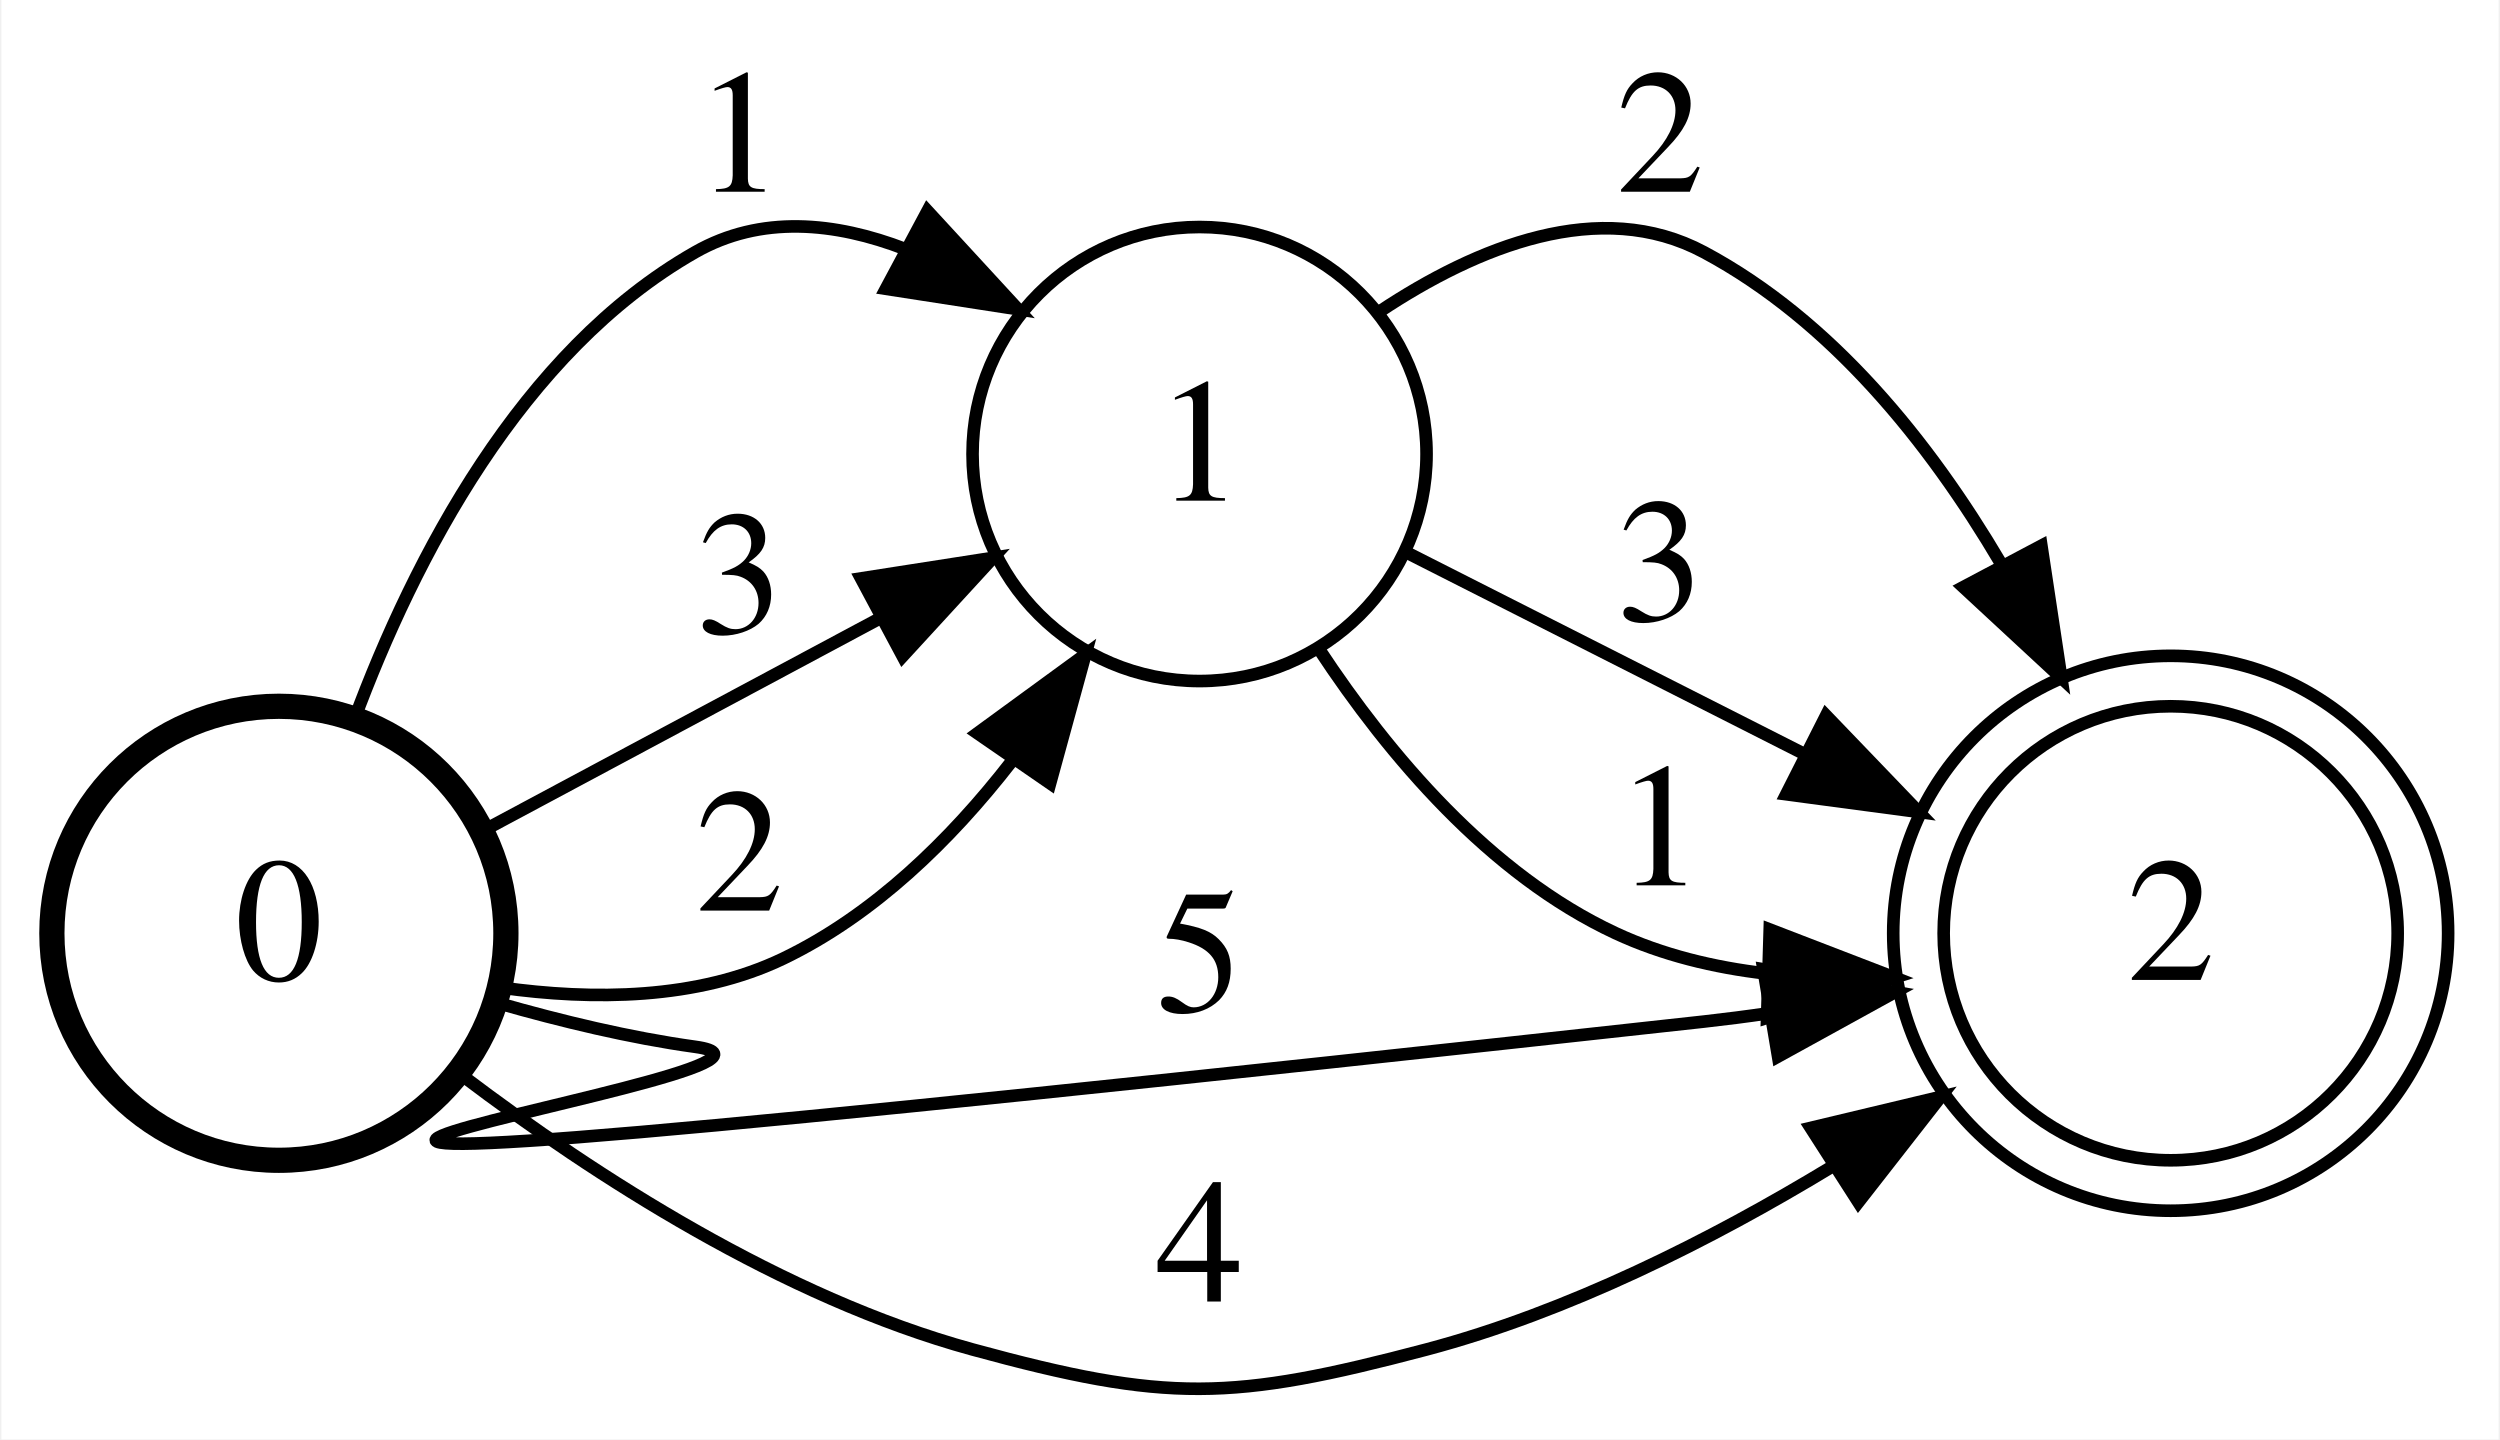
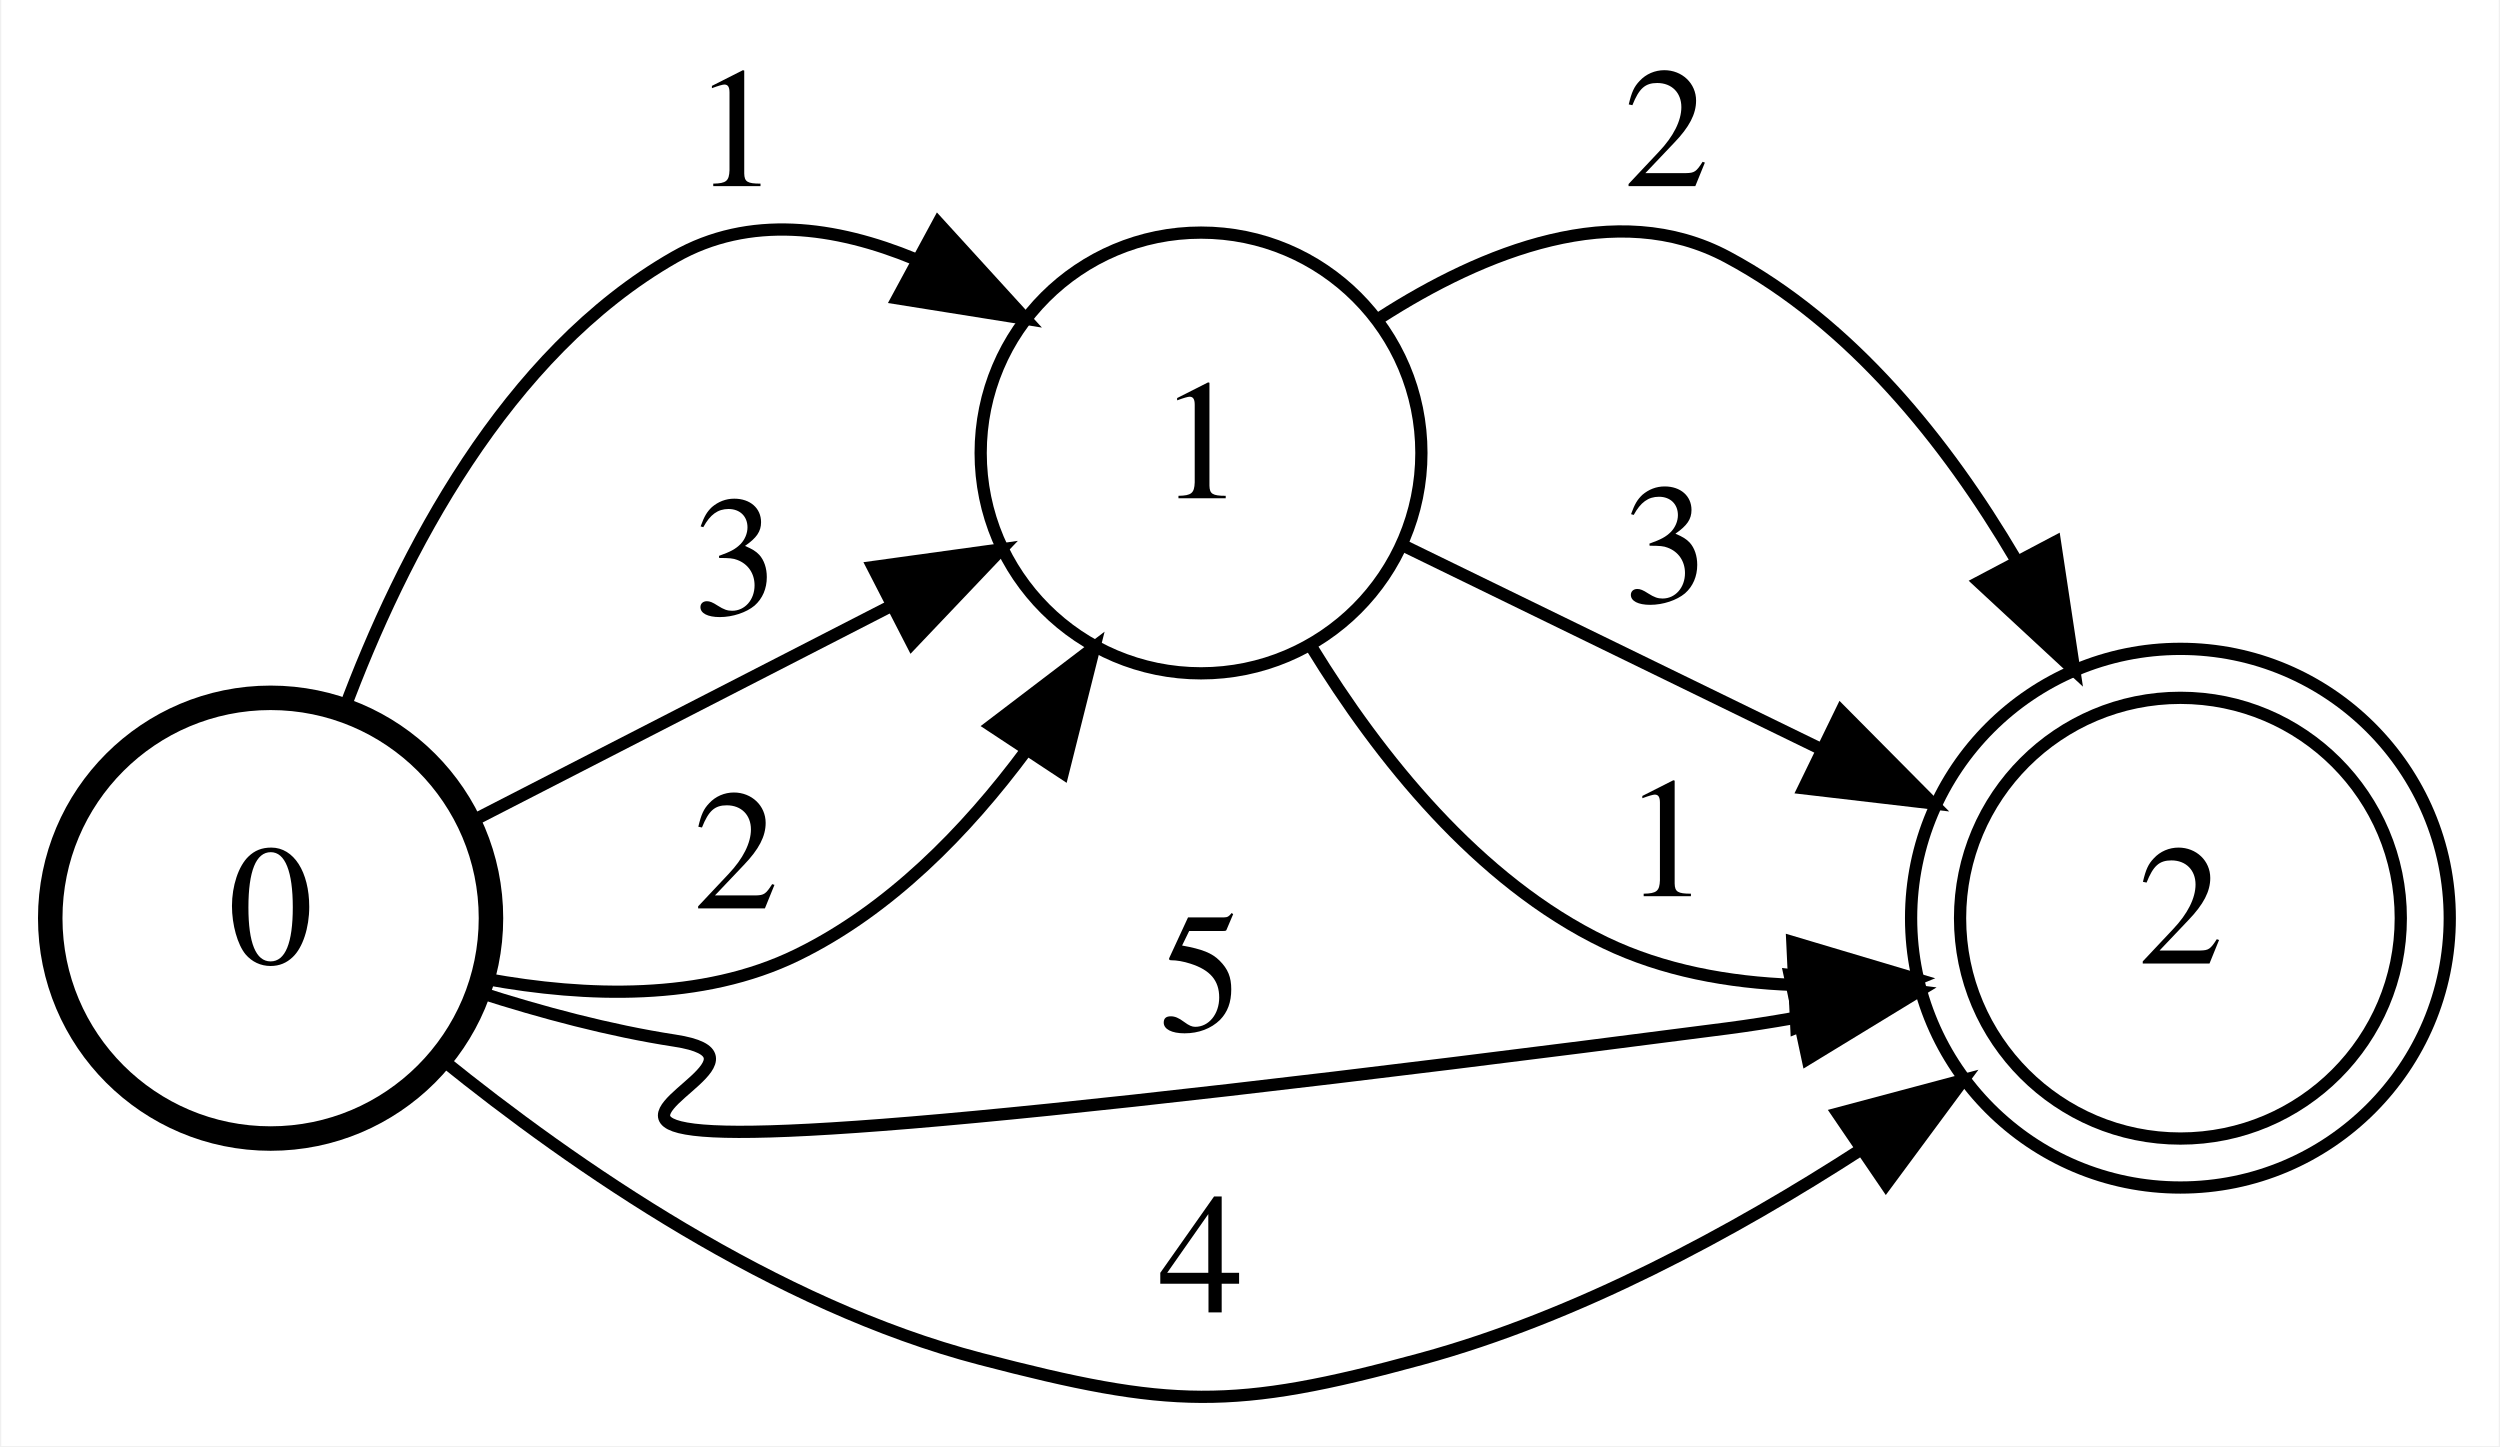
- <svg xmlns="http://www.w3.org/2000/svg" width="198pt" height="114pt" viewBox="0.00 0.00 198.00 114.13">
-   <g id="graph0" class="graph" transform="scale(1 1) rotate(0) translate(4 110.13)">
-     <polygon fill="white" stroke="none" points="-4,4 -4,-110.13 194,-110.13 194,4 -4,4" />
+ <svg xmlns="http://www.w3.org/2000/svg" width="204pt" height="118pt" viewBox="0.00 0.00 204.00 118.12">
+   <g id="graph0" class="graph" transform="scale(1 1) rotate(0) translate(4 114.12)">
+     <polygon fill="white" stroke="transparent" points="-4,4 -4,-114.12 200,-114.12 200,4 -4,4" />
    <g id="node1" class="node">
-       <ellipse fill="none" stroke="black" stroke-width="2" cx="18" cy="-36.13" rx="18" ry="18" />
-       <text text-anchor="middle" x="18" y="-32.43" font-family="Times,serif" font-size="14.00">0</text>
+       <ellipse fill="none" stroke="black" stroke-width="2" cx="18" cy="-39.12" rx="18" ry="18" />
+       <text text-anchor="middle" x="18" y="-35.42" font-family="Times,serif" font-size="14.00">0</text>
    </g>
    <g id="node2" class="node">
-       <ellipse fill="none" stroke="black" cx="91" cy="-74.13" rx="18" ry="18" />
-       <text text-anchor="middle" x="91" y="-70.43" font-family="Times,serif" font-size="14.00">1</text>
+       <ellipse fill="none" stroke="black" cx="94" cy="-77.12" rx="18" ry="18" />
+       <text text-anchor="middle" x="94" y="-73.42" font-family="Times,serif" font-size="14.00">1</text>
    </g>
    <g id="edge1" class="edge">
-       <path fill="none" stroke="black" d="M23.99,-53.11C28.71,-65.8 37.18,-82.26 51,-90.13 56.21,-93.1 62.09,-92.53 67.67,-90.38" />
-       <polygon fill="black" stroke="black" points="69.43,-93.4 76.6,-85.61 66.13,-87.23 69.43,-93.4" />
-       <text text-anchor="middle" x="54.5" y="-94.93" font-family="Times,serif" font-size="14.00">1</text>
+       <path fill="none" stroke="black" d="M23.99,-56.1C28.71,-68.78 37.18,-85.24 51,-93.12 57.1,-96.6 64.11,-95.65 70.63,-92.96" />
+       <polygon fill="black" stroke="black" points="72.53,-95.91 79.67,-88.08 69.2,-89.75 72.53,-95.91" />
+       <text text-anchor="middle" x="56" y="-98.92" font-family="Times,serif" font-size="14.00">1</text>
    </g>
    <g id="edge2" class="edge">
-       <path fill="none" stroke="black" d="M34.41,-44.38C43.52,-49.26 55.28,-55.55 65.63,-61.09" />
-       <polygon fill="black" stroke="black" points="64.16,-64.27 74.62,-65.9 67.46,-58.1 64.16,-64.27" />
-       <text text-anchor="middle" x="54.5" y="-59.93" font-family="Times,serif" font-size="14.00">3</text>
+       <path fill="none" stroke="black" d="M34.33,-46.99C44.25,-52.09 57.39,-58.83 68.71,-64.64" />
+       <polygon fill="black" stroke="black" points="67.19,-67.8 77.69,-69.25 70.39,-61.57 67.19,-67.8" />
+       <text text-anchor="middle" x="56" y="-63.92" font-family="Times,serif" font-size="14.00">3</text>
    </g>
    <g id="edge3" class="edge">
-       <path fill="none" stroke="black" d="M35.64,-31.82C42.84,-30.81 51.16,-30.84 58,-34.13 65.16,-37.58 71.23,-43.49 76.08,-49.73" />
-       <polygon fill="black" stroke="black" points="73.39,-51.99 81.95,-58.24 79.15,-48.02 73.39,-51.99" />
-       <text text-anchor="middle" x="54.5" y="-37.93" font-family="Times,serif" font-size="14.00">2</text>
+       <path fill="none" stroke="black" d="M35.7,-34.14C43.72,-32.68 53.25,-32.33 61,-36.12 68.53,-39.79 74.81,-46.19 79.75,-52.86" />
+       <polygon fill="black" stroke="black" points="76.86,-54.84 85.29,-61.26 82.71,-50.98 76.86,-54.84" />
+       <text text-anchor="middle" x="56" y="-39.92" font-family="Times,serif" font-size="14.00">2</text>
    </g>
    <g id="node3" class="node">
-       <ellipse fill="none" stroke="black" cx="168" cy="-36.13" rx="18" ry="18" />
-       <ellipse fill="none" stroke="black" cx="168" cy="-36.13" rx="22" ry="22" />
-       <text text-anchor="middle" x="168" y="-32.43" font-family="Times,serif" font-size="14.00">2</text>
+       <ellipse fill="none" stroke="black" cx="174" cy="-39.12" rx="18" ry="18" />
+       <ellipse fill="none" stroke="black" cx="174" cy="-39.12" rx="22" ry="22" />
+       <text text-anchor="middle" x="174" y="-35.42" font-family="Times,serif" font-size="14.00">2</text>
    </g>
    <g id="edge4" class="edge">
-       <path fill="none" stroke="black" d="M35.43,-30.58C40.37,-29.17 45.85,-27.84 51,-27.13 66.34,-25.02 -44.46,-9.8 131,-29.13 132.7,-29.32 134.43,-29.54 136.18,-29.8" />
-       <polygon fill="black" stroke="black" points="135.71,-33.27 146.15,-31.47 136.87,-26.36 135.71,-33.27" />
-       <text text-anchor="middle" x="91" y="-29.93" font-family="Times,serif" font-size="14.00">5</text>
+       <path fill="none" stroke="black" d="M35.05,-33.06C40.08,-31.44 45.71,-29.93 51,-29.12 66.91,-26.69 5.57,-13.06 137,-30.12 138.76,-30.35 140.55,-30.63 142.36,-30.95" />
+       <polygon fill="black" stroke="black" points="142.09,-34.47 152.6,-33.15 143.55,-27.63 142.09,-34.47" />
+       <text text-anchor="middle" x="94" y="-29.92" font-family="Times,serif" font-size="14.00">5</text>
    </g>
    <g id="edge5" class="edge">
-       <path fill="none" stroke="black" d="M32.63,-24.78C42.98,-16.95 57.95,-7.25 73,-3.13 88.43,1.09 93.53,0.96 109,-3.13 120.2,-6.1 131.51,-11.78 141.12,-17.61" />
-       <polygon fill="black" stroke="black" points="139.46,-20.7 149.76,-23.16 143.24,-14.81 139.46,-20.7" />
-       <text text-anchor="middle" x="91" y="-6.93" font-family="Times,serif" font-size="14.00">4</text>
+       <path fill="none" stroke="black" d="M31.93,-27.64C42.81,-18.84 59.24,-7.49 76,-3.12 91.48,0.92 96.57,1.1 112,-3.12 124.7,-6.58 137.44,-13.45 147.97,-20.26" />
+       <polygon fill="black" stroke="black" points="146.01,-23.16 156.25,-25.89 149.95,-17.37 146.01,-23.16" />
+       <text text-anchor="middle" x="94" y="-6.92" font-family="Times,serif" font-size="14.00">4</text>
    </g>
    <g id="edge6" class="edge">
-       <path fill="none" stroke="black" d="M105.31,-85.45C112.99,-90.55 122.74,-94.55 131,-90.13 141.09,-84.73 148.84,-75.12 154.52,-65.49" />
-       <polygon fill="black" stroke="black" points="157.75,-66.86 159.33,-56.38 151.56,-63.58 157.75,-66.86" />
-       <text text-anchor="middle" x="127.5" y="-94.93" font-family="Times,serif" font-size="14.00">2</text>
+       <path fill="none" stroke="black" d="M108.62,-88.16C117.04,-93.57 127.92,-97.98 137,-93.12 147.09,-87.72 154.84,-78.11 160.52,-68.47" />
+       <polygon fill="black" stroke="black" points="163.75,-69.84 165.33,-59.37 157.56,-66.57 163.75,-69.84" />
+       <text text-anchor="middle" x="132" y="-98.92" font-family="Times,serif" font-size="14.00">2</text>
    </g>
    <g id="edge7" class="edge">
-       <path fill="none" stroke="black" d="M107.54,-66.26C116.63,-61.65 128.39,-55.7 139.04,-50.3" />
-       <polygon fill="black" stroke="black" points="140.68,-53.39 148.02,-45.75 137.52,-47.15 140.68,-53.39" />
-       <text text-anchor="middle" x="127.5" y="-60.93" font-family="Times,serif" font-size="14.00">3</text>
+       <path fill="none" stroke="black" d="M110.41,-69.61C120.12,-64.88 132.96,-58.62 144.48,-53.01" />
+       <polygon fill="black" stroke="black" points="146.29,-56.02 153.75,-48.5 143.23,-49.73 146.29,-56.02" />
+       <text text-anchor="middle" x="132" y="-64.92" font-family="Times,serif" font-size="14.00">3</text>
    </g>
    <g id="edge8" class="edge">
-       <path fill="none" stroke="black" d="M100.49,-58.63C105.99,-50.29 113.99,-40.79 124,-36.13 127.7,-34.41 131.78,-33.42 135.92,-32.94" />
-       <polygon fill="black" stroke="black" points="136.21,-36.43 146.1,-32.62 136,-29.43 136.21,-36.43" />
-       <text text-anchor="middle" x="127.5" y="-39.93" font-family="Times,serif" font-size="14.00">1</text>
+       <path fill="none" stroke="black" d="M103.05,-61.23C108.49,-52.36 116.58,-42.13 127,-37.12 131.74,-34.84 137.09,-33.86 142.41,-33.67" />
+       <polygon fill="black" stroke="black" points="142.3,-37.17 152.46,-34.14 142.63,-30.18 142.3,-37.17" />
+       <text text-anchor="middle" x="132" y="-40.92" font-family="Times,serif" font-size="14.00">1</text>
    </g>
  </g>
</svg>
